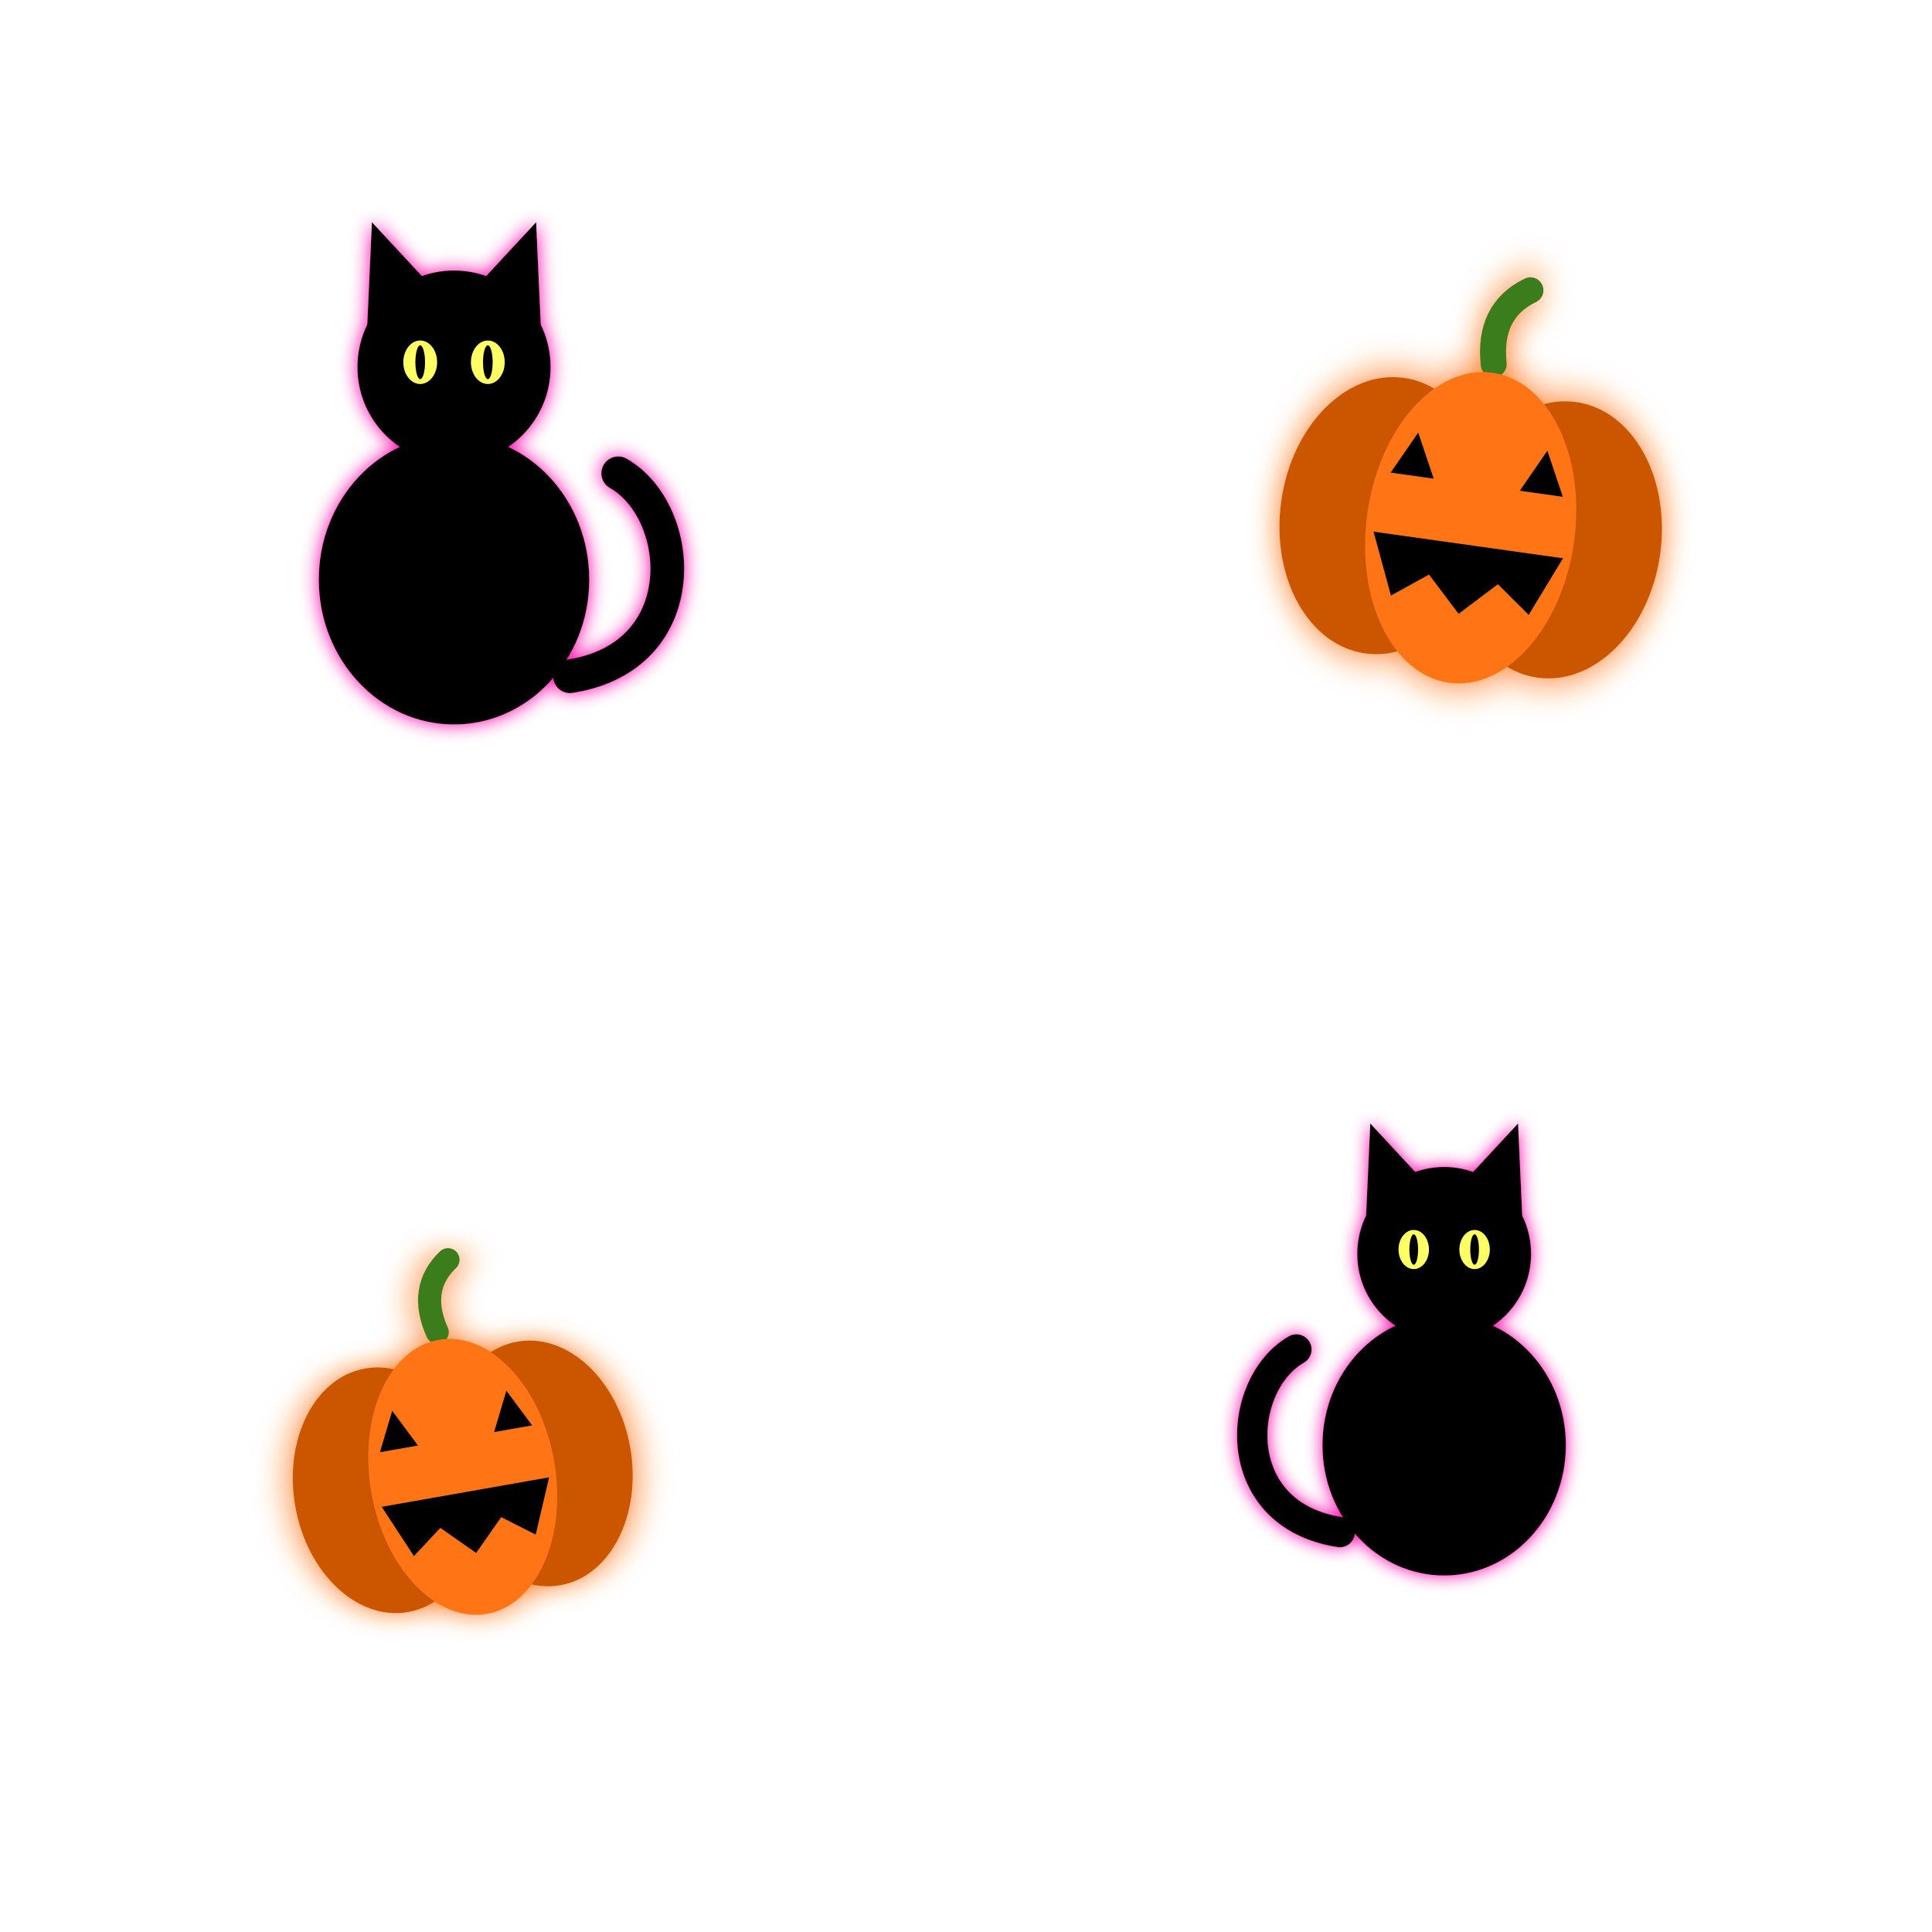
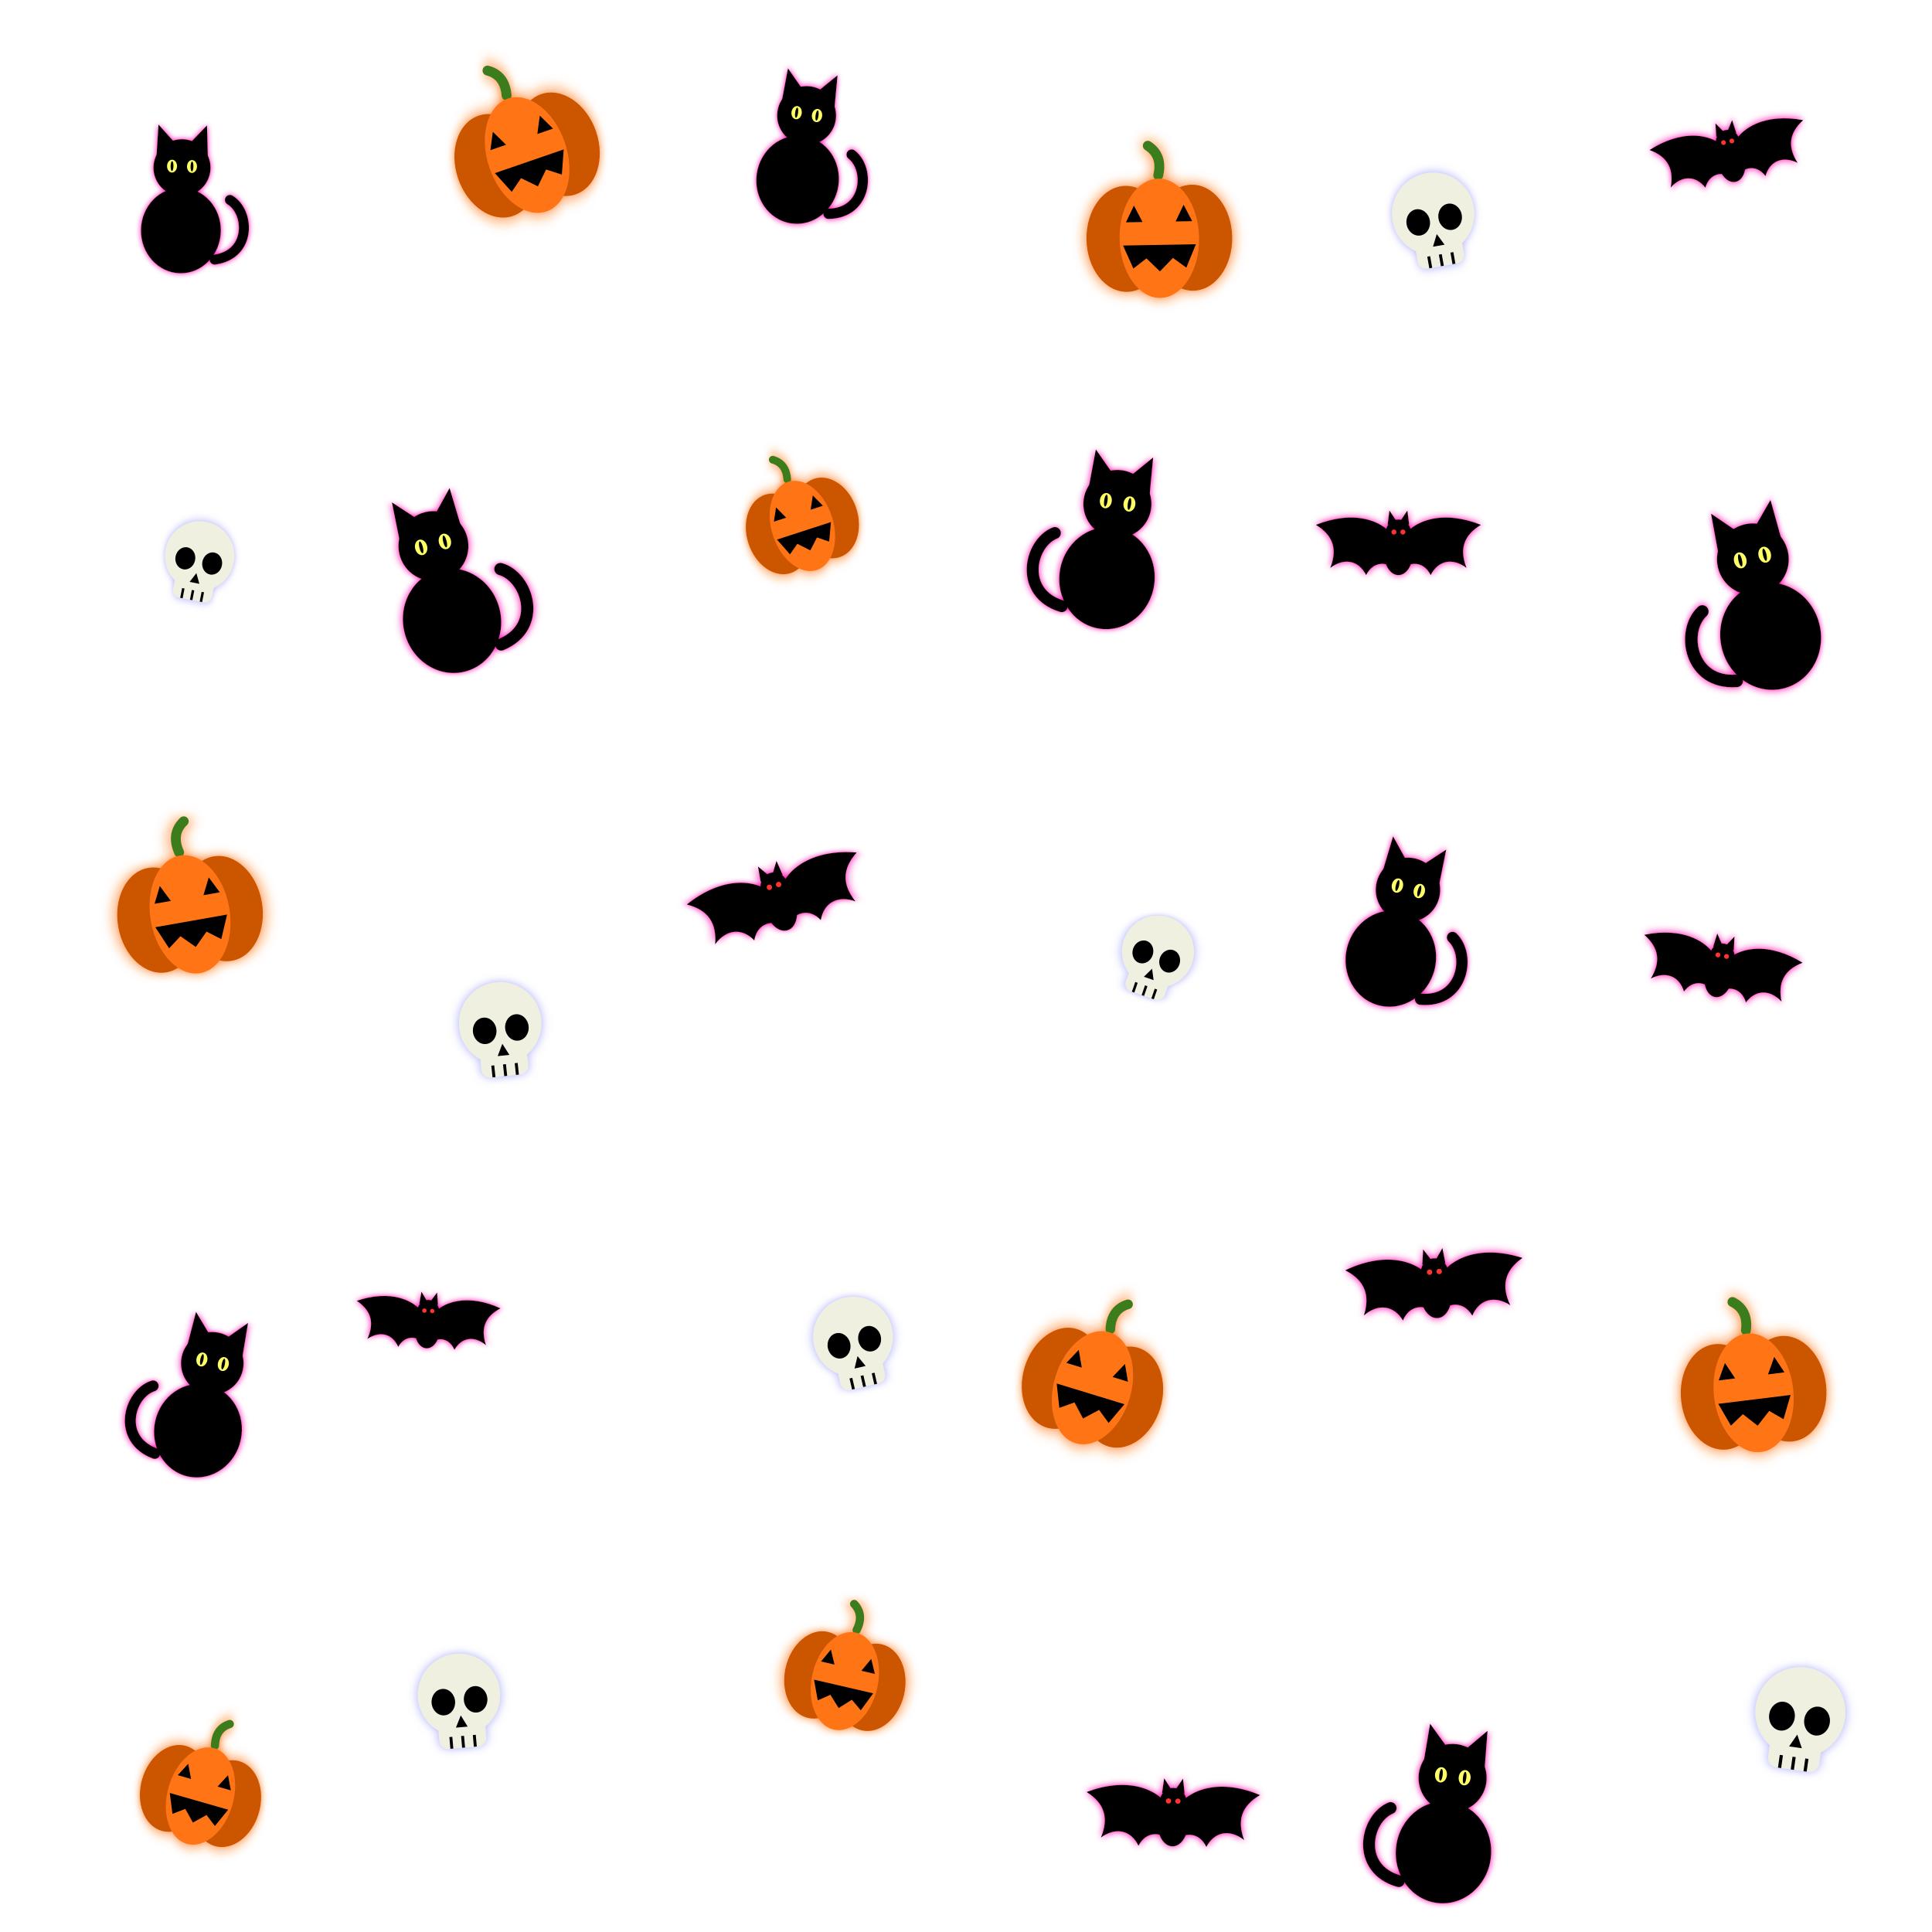
- <svg xmlns="http://www.w3.org/2000/svg" viewBox="0 0 200 200">
+ <svg xmlns="http://www.w3.org/2000/svg" viewBox="0 0 420 420">
  <defs>
    <filter id="cat-glow" x="-20%" y="-20%" width="140%" height="140%">
      <feDropShadow dx="0" dy="0" stdDeviation="2" flood-color="#ff00aa" />
    </filter>
    <filter id="pumpkin-glow" x="-30%" y="-30%" width="160%" height="160%">
      <feDropShadow dx="0" dy="0" stdDeviation="4" flood-color="#ff7518" />
+     </filter>
+     <filter id="skull-glow" x="-30%" y="-30%" width="160%" height="160%">
+       <feDropShadow dx="0" dy="0" stdDeviation="3" flood-color="#aaaaff" />
    </filter>
    <g id="pumpkin" filter="url(#pumpkin-glow)">
      <path d="M50 22 C48 14 50 8 56 4" stroke="#3a7d1e" stroke-width="6" fill="none" stroke-linecap="round" />
      <ellipse cx="30" cy="60" rx="24" ry="32" fill="#cc5500" />
      <ellipse cx="70" cy="60" rx="24" ry="32" fill="#cc5500" />
      <ellipse cx="50" cy="60" rx="24" ry="36" fill="#ff7518" />
      <polygon points="30,50 40,50 35,40" fill="#000" />
      <polygon points="60,50 70,50 65,40" fill="#000" />
      <polygon points="28,64 72,64 66,78 58,72 50,80 42,72 34,78" fill="#000" />
    </g>
    <g id="cat" filter="url(#cat-glow)">
      <path d="M74 108 C100 104 98 74 84 66" stroke="#000" stroke-width="7" fill="none" stroke-linecap="round" />
      <ellipse cx="50" cy="88" rx="28" ry="30" fill="#000" />
      <circle cx="50" cy="44" r="20" fill="#000" />
      <polygon points="32,36 33,14 46,28" fill="#000" />
      <polygon points="54,28 67,14 68,36" fill="#000" />
      <ellipse cx="43" cy="43" rx="3.5" ry="4.5" fill="#ffff66" />
      <ellipse cx="57" cy="43" rx="3.5" ry="4.5" fill="#ffff66" />
      <ellipse cx="43" cy="43" rx="1" ry="3.5" fill="#000" />
      <ellipse cx="57" cy="43" rx="1" ry="3.5" fill="#000" />
    </g>
+     <g id="bat" filter="url(#cat-glow)">
+       <path d="M50 42 C42 28 24 24 4 32 C14 38 16 46 12 56 C20 50 28 52 32 60 C36 52 44 52 50 58 C56 52 64 52 68 60 C72 52 80 50 88 56 C84 46 86 38 96 32 C76 24 58 28 50 42 Z" fill="#000" />
+       <ellipse cx="50" cy="48" rx="8" ry="12" fill="#000" />
+       <circle cx="50" cy="36" r="7" fill="#000" />
+       <polygon points="44,32 45,24 49,30" fill="#000" />
+       <polygon points="51,30 55,24 56,32" fill="#000" />
+       <circle cx="47.5" cy="36" r="1.4" fill="#ff3333" />
+       <circle cx="52.5" cy="36" r="1.4" fill="#ff3333" />
+     </g>
+     <g id="skull" filter="url(#skull-glow)">
+       <circle cx="50" cy="42" r="28" fill="#f0f0e0" />
+       <rect x="34" y="56" width="32" height="22" rx="6" fill="#f0f0e0" />
+       <ellipse cx="39" cy="46" rx="8" ry="9" fill="#000" />
+       <ellipse cx="61" cy="46" rx="8" ry="9" fill="#000" />
+       <polygon points="50,56 46,64 54,64" fill="#000" />
+       <path d="M42 70 V78 M50 70 V78 M58 70 V78" stroke="#000" stroke-width="2" />
+     </g>
  </defs>
-   <use href="#cat" transform="translate(22 16) scale(0.5)" />
-   <use href="#pumpkin" transform="translate(130 28) rotate(8 25 25) scale(0.45)" />
-   <use href="#pumpkin" transform="translate(28 128) rotate(-10 25 25) scale(0.4)" />
-   <use href="#cat" transform="translate(172 110) scale(-0.45 0.45)" />
+   <use href="#cat" transform="translate(41 43) rotate(1) scale(0.31 0.31) translate(-55 -65)" />
+   <use href="#cat" transform="translate(41 463) rotate(1) scale(0.31 0.31) translate(-55 -65)" />
+   <use href="#cat" transform="translate(461 43) rotate(1) scale(0.31 0.31) translate(-55 -65)" />
+   <use href="#cat" transform="translate(461 463) rotate(1) scale(0.31 0.31) translate(-55 -65)" />
+   <use href="#pumpkin" transform="translate(114 32) rotate(-19) scale(-0.36 0.36) translate(-50 -55)" />
+   <use href="#pumpkin" transform="translate(114 452) rotate(-19) scale(-0.36 0.36) translate(-50 -55)" />
+   <use href="#cat" transform="translate(176 32) rotate(8) scale(0.32 0.32) translate(-55 -65)" />
+   <use href="#cat" transform="translate(176 452) rotate(8) scale(0.32 0.32) translate(-55 -65)" />
+   <use href="#pumpkin" transform="translate(252 50) rotate(-1) scale(-0.36 0.36) translate(-50 -55)" />
+   <use href="#pumpkin" transform="translate(252 470) rotate(-1) scale(-0.36 0.36) translate(-50 -55)" />
+   <use href="#skull" transform="translate(312 49) rotate(-10) scale(-0.32 0.32) translate(-50 -50)" />
+   <use href="#skull" transform="translate(312 469) rotate(-10) scale(-0.32 0.32) translate(-50 -50)" />
+   <use href="#bat" transform="translate(376 33) rotate(-11) scale(-0.37 0.37) translate(-50 -42)" />
+   <use href="#bat" transform="translate(376 453) rotate(-11) scale(-0.37 0.37) translate(-50 -42)" />
+   <use href="#bat" transform="translate(-44 33) rotate(-11) scale(-0.37 0.37) translate(-50 -42)" />
+   <use href="#bat" transform="translate(-44 453) rotate(-11) scale(-0.37 0.37) translate(-50 -42)" />
+   <use href="#skull" transform="translate(43 123) rotate(11) scale(0.27 0.27) translate(-50 -50)" />
+   <use href="#skull" transform="translate(463 123) rotate(11) scale(0.27 0.27) translate(-50 -50)" />
+   <use href="#cat" transform="translate(98 126) rotate(-14) scale(0.38 0.38) translate(-55 -65)" />
+   <use href="#pumpkin" transform="translate(174 113) rotate(-18) scale(-0.28 0.28) translate(-50 -55)" />
+   <use href="#cat" transform="translate(240 117) rotate(8) scale(-0.37 0.37) translate(-55 -65)" />
+   <use href="#bat" transform="translate(304 118) rotate(0) scale(0.39 0.39) translate(-50 -42)" />
+   <use href="#cat" transform="translate(381 130) rotate(-13) scale(-0.39 0.39) translate(-55 -65)" />
+   <use href="#cat" transform="translate(-39 130) rotate(-13) scale(-0.39 0.39) translate(-55 -65)" />
+   <use href="#pumpkin" transform="translate(41 197) rotate(-10) scale(0.36 0.36) translate(-50 -55)" />
+   <use href="#pumpkin" transform="translate(461 197) rotate(-10) scale(0.36 0.36) translate(-50 -55)" />
+   <use href="#skull" transform="translate(109 225) rotate(-6) scale(0.32 0.32) translate(-50 -50)" />
+   <use href="#bat" transform="translate(169 195) rotate(-17) scale(0.42 0.42) translate(-50 -42)" />
+   <use href="#skull" transform="translate(251 209) rotate(19) scale(-0.28 0.28) translate(-50 -50)" />
+   <use href="#cat" transform="translate(306 201) rotate(14) scale(0.35 0.35) translate(-55 -65)" />
+   <use href="#bat" transform="translate(374 210) rotate(10) scale(0.38 0.38) translate(-50 -42)" />
+   <use href="#bat" transform="translate(-46 210) rotate(10) scale(0.38 0.38) translate(-50 -42)" />
+   <use href="#cat" transform="translate(43 303) rotate(12) scale(-0.34 0.34) translate(-55 -65)" />
+   <use href="#cat" transform="translate(463 303) rotate(12) scale(-0.34 0.34) translate(-55 -65)" />
+   <use href="#bat" transform="translate(93 287) rotate(3) scale(-0.34 0.34) translate(-50 -42)" />
+   <use href="#skull" transform="translate(186 293) rotate(-13) scale(0.31 0.31) translate(-50 -50)" />
+   <use href="#pumpkin" transform="translate(238 300) rotate(17) scale(0.35 0.35) translate(-50 -55)" />
+   <use href="#bat" transform="translate(312 279) rotate(-4) scale(-0.42 0.42) translate(-50 -42)" />
+   <use href="#pumpkin" transform="translate(381 301) rotate(-7) scale(-0.36 0.36) translate(-50 -55)" />
+   <use href="#pumpkin" transform="translate(-39 301) rotate(-7) scale(-0.36 0.36) translate(-50 -55)" />
+   <use href="#pumpkin" transform="translate(44 389) rotate(16) scale(0.3 0.3) translate(-50 -55)" />
+   <use href="#pumpkin" transform="translate(44 -31) rotate(16) scale(0.3 0.3) translate(-50 -55)" />
+   <use href="#pumpkin" transform="translate(464 389) rotate(16) scale(0.3 0.3) translate(-50 -55)" />
+   <use href="#pumpkin" transform="translate(464 -31) rotate(16) scale(0.3 0.3) translate(-50 -55)" />
+   <use href="#skull" transform="translate(100 371) rotate(-5) scale(0.32 0.32) translate(-50 -50)" />
+   <use href="#skull" transform="translate(100 -49) rotate(-5) scale(0.32 0.32) translate(-50 -50)" />
+   <use href="#pumpkin" transform="translate(184 364) rotate(13) scale(-0.3 0.3) translate(-50 -55)" />
+   <use href="#pumpkin" transform="translate(184 -56) rotate(13) scale(-0.3 0.3) translate(-50 -55)" />
+   <use href="#bat" transform="translate(255 394) rotate(1) scale(-0.41 0.41) translate(-50 -42)" />
+   <use href="#bat" transform="translate(255 -26) rotate(1) scale(-0.41 0.41) translate(-50 -42)" />
+   <use href="#cat" transform="translate(313 394) rotate(7) scale(-0.37 0.37) translate(-55 -65)" />
+   <use href="#cat" transform="translate(313 -26) rotate(7) scale(-0.37 0.37) translate(-55 -65)" />
+   <use href="#skull" transform="translate(391 375) rotate(8) scale(-0.35 0.35) translate(-50 -50)" />
+   <use href="#skull" transform="translate(391 -45) rotate(8) scale(-0.35 0.35) translate(-50 -50)" />
+   <use href="#skull" transform="translate(-29 375) rotate(8) scale(-0.35 0.35) translate(-50 -50)" />
+   <use href="#skull" transform="translate(-29 -45) rotate(8) scale(-0.35 0.35) translate(-50 -50)" />
</svg>
